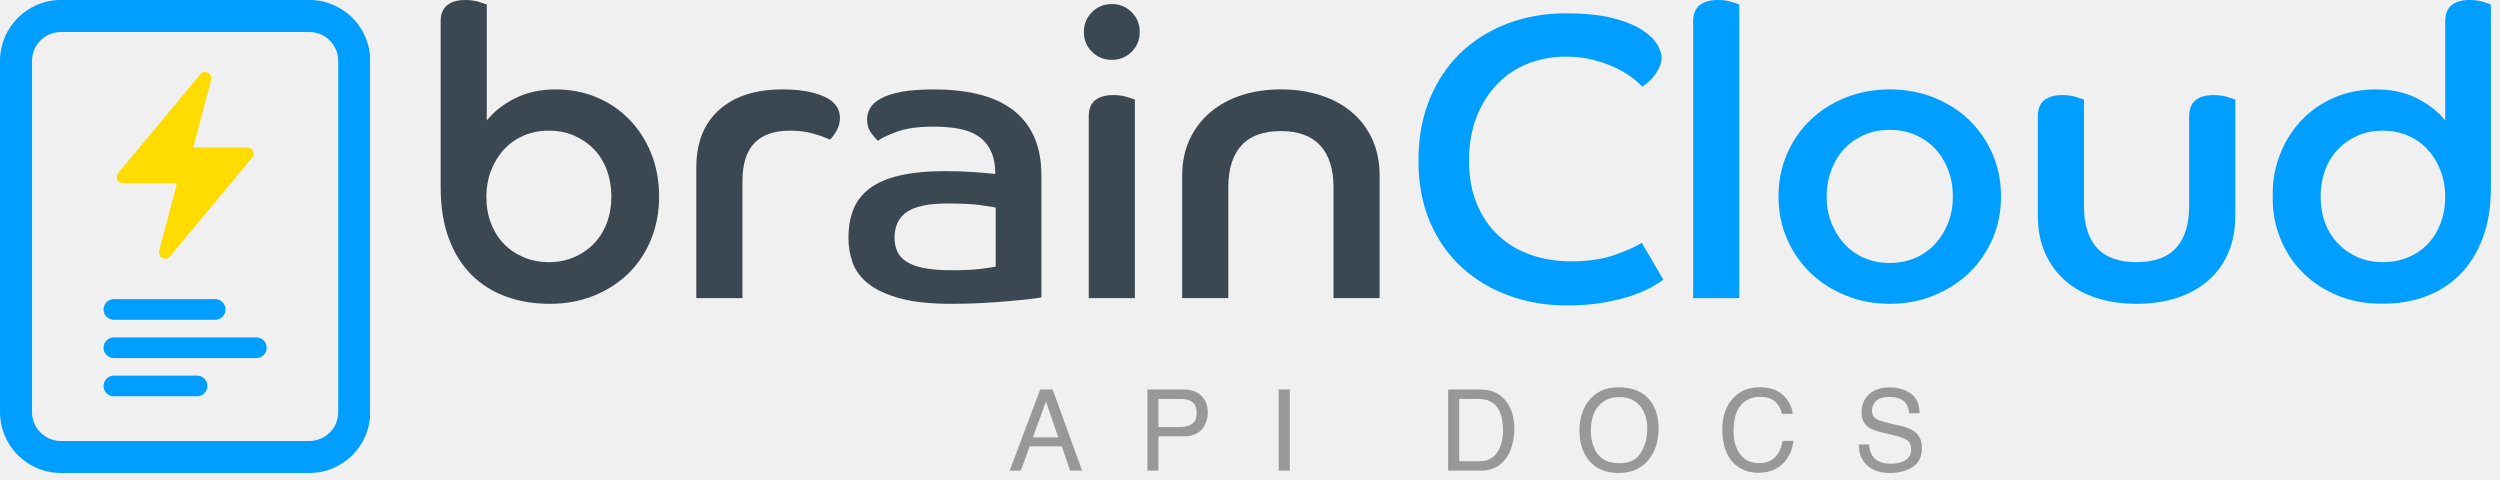
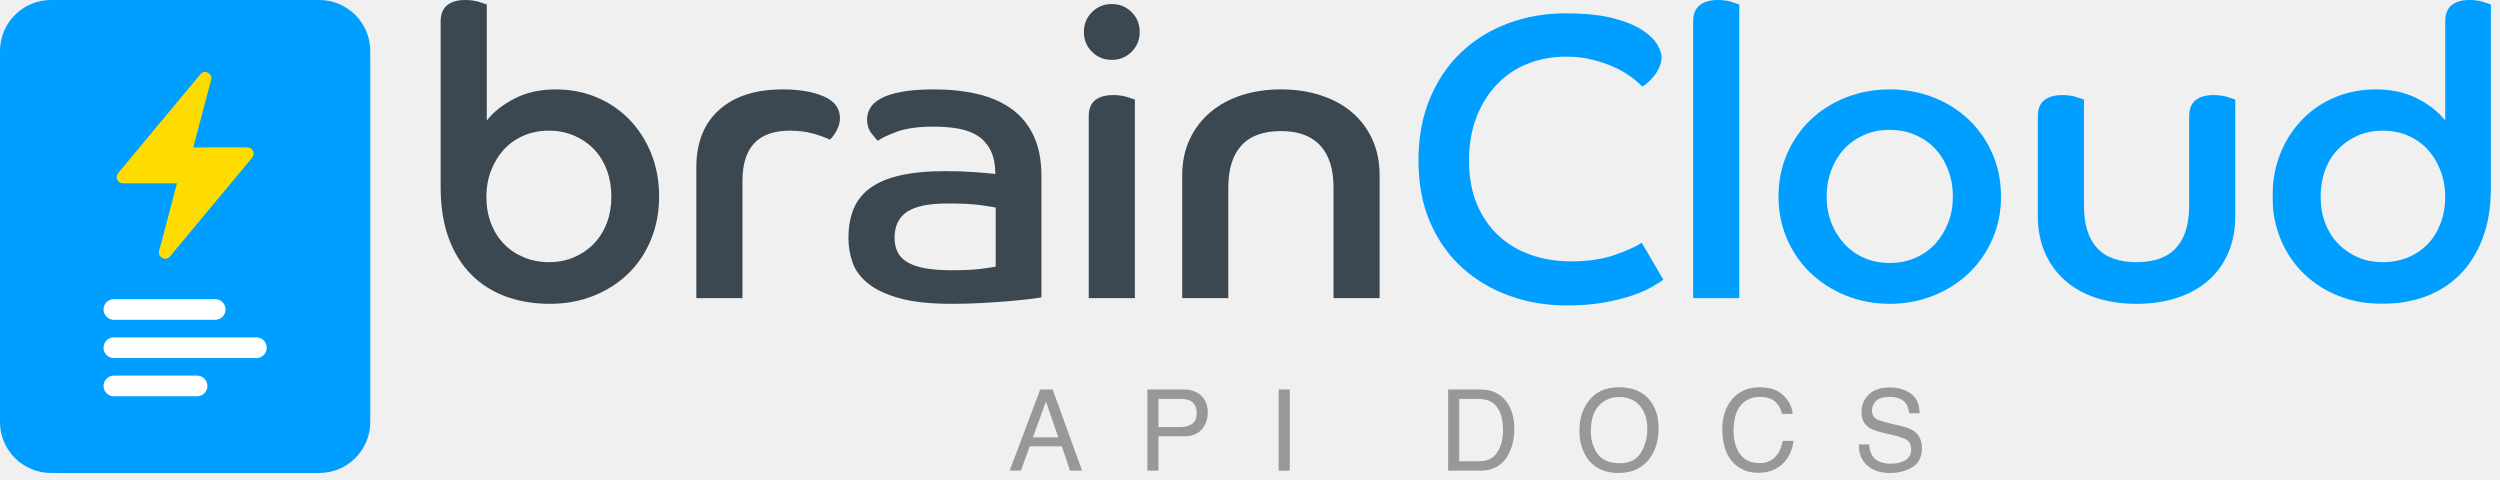
<svg xmlns="http://www.w3.org/2000/svg" xmlns:xlink="http://www.w3.org/1999/xlink" width="245px" height="47px" viewBox="0 0 245 47" version="1.1">
  <defs>
-     <polygon id="path-1" points="0 0 36.284 0 36.284 46.353 0 46.353" />
+     <path d="M5,0 L31.284,0 C34.045,1.94537167e-15 36.284,2.239 36.284,5 L36.284,41.353 C36.284,44.115 34.045,46.353 31.284,46.353 L5,46.353 C2.239,46.353 3.38176876e-16,44.115 0,41.353 L0,5 C-3.38176876e-16,2.239 2.239,-1.26909153e-15 5,0 Z" id="path-1" />
    <polygon id="path-3" points="0 0 21.409 0 21.409 29.774 0 29.774" />
    <polygon id="path-5" points="0 46.354 244.112 46.354 244.112 0 0 0" />
  </defs>
  <g id="Page-1" stroke="none" stroke-width="1" fill="none" fill-rule="evenodd">
    <g id="artboard" transform="translate(-1535, -409)">
      <g id="Group-49" transform="translate(1535, 409)">
        <g id="Group-3" transform="translate(0.0004, 0)">
          <mask id="mask-2" fill="white">
            <use xlink:href="#path-1" />
          </mask>
-           <g id="Clip-2" />
+           <use id="Clip-2" fill="#009FFF" xlink:href="#path-1" />
          <path d="M30.319,-0.001 L5.965,-0.001 C2.676,-0.001 0,2.675 0,5.965 L0,40.389 C0,43.678 2.676,46.353 5.965,46.353 L30.319,46.353 C33.608,46.353 36.284,43.678 36.284,40.389 L36.284,5.965 C36.284,2.675 33.608,-0.001 30.319,-0.001 L30.319,-0.001 Z M30.319,3.139 C31.88,3.139 33.145,4.404 33.145,5.965 L33.145,40.389 C33.145,41.95 31.88,43.215 30.319,43.215 L5.965,43.215 C4.404,43.215 3.139,41.95 3.139,40.389 L3.139,5.965 C3.139,4.404 4.404,3.139 5.965,3.139 L30.319,3.139 Z" id="Fill-1" fill="#009FFF" mask="url(#mask-2)" />
        </g>
        <line x1="11.159" y1="30.328" x2="21.09" y2="30.328" id="Fill-4" fill="#FFFFFF" />
-         <path d="M21.09,31.34 L11.159,31.34 C10.6,31.34 10.147,30.887 10.147,30.328 C10.147,29.769 10.6,29.315 11.159,29.315 L21.09,29.315 C21.649,29.315 22.102,29.769 22.102,30.328 C22.102,30.887 21.649,31.34 21.09,31.34" id="Fill-6" fill="#009FFF" />
+         <path d="M21.09,31.34 L11.159,31.34 C10.6,31.34 10.147,30.887 10.147,30.328 C10.147,29.769 10.6,29.315 11.159,29.315 L21.09,29.315 C21.649,29.315 22.102,29.769 22.102,30.328 C22.102,30.887 21.649,31.34 21.09,31.34" id="Fill-6" fill="#FFFFFF" />
        <line x1="11.159" y1="34.076" x2="25.127" y2="34.076" id="Fill-8" fill="#FFFFFF" />
-         <path d="M25.126,35.088 L11.158,35.088 C10.599,35.088 10.146,34.635 10.146,34.076 C10.146,33.517 10.599,33.063 11.158,33.063 L25.126,33.063 C25.685,33.063 26.138,33.517 26.138,34.076 C26.138,34.635 25.685,35.088 25.126,35.088" id="Fill-10" fill="#009FFF" />
+         <path d="M25.126,35.088 L11.158,35.088 C10.599,35.088 10.146,34.635 10.146,34.076 C10.146,33.517 10.599,33.063 11.158,33.063 L25.126,33.063 C25.685,33.063 26.138,33.517 26.138,34.076 C26.138,34.635 25.685,35.088 25.126,35.088" id="Fill-10" fill="#FFFFFF" />
        <line x1="11.159" y1="37.824" x2="19.314" y2="37.824" id="Fill-12" fill="#FFFFFF" />
-         <path d="M19.314,38.836 L11.159,38.836 C10.6,38.836 10.147,38.383 10.147,37.824 C10.147,37.265 10.6,36.811 11.159,36.811 L19.314,36.811 C19.873,36.811 20.326,37.265 20.326,37.824 C20.326,38.383 19.873,38.836 19.314,38.836" id="Fill-14" fill="#009FFF" />
+         <path d="M19.314,38.836 L11.159,38.836 C10.6,38.836 10.147,38.383 10.147,37.824 C10.147,37.265 10.6,36.811 11.159,36.811 L19.314,36.811 C19.873,36.811 20.326,37.265 20.326,37.824 C20.326,38.383 19.873,38.836 19.314,38.836" id="Fill-14" fill="#FFFFFF" />
        <path d="M20.215,7.059 C20.229,7.069 20.242,7.082 20.258,7.089 C20.642,7.238 20.78,7.497 20.676,7.889 C20.244,9.521 19.811,11.153 19.378,12.784 C19.246,13.284 19.112,13.784 18.98,14.283 C18.968,14.328 18.964,14.375 18.951,14.449 L19.17,14.449 C20.831,14.449 22.492,14.452 24.153,14.446 C24.437,14.445 24.656,14.529 24.783,14.789 C24.913,15.057 24.845,15.288 24.659,15.512 C21.996,18.709 19.336,21.908 16.675,25.107 C16.461,25.364 16.197,25.421 15.912,25.278 C15.638,25.14 15.519,24.873 15.603,24.559 C16.165,22.427 16.73,20.295 17.294,18.163 C17.309,18.107 17.32,18.05 17.34,17.964 L17.115,17.964 C15.454,17.964 13.793,17.96 12.132,17.967 C11.848,17.968 11.629,17.883 11.502,17.623 C11.371,17.355 11.441,17.124 11.627,16.901 C14.294,13.699 16.957,10.494 19.624,7.294 C19.704,7.198 19.827,7.136 19.929,7.059 L20.215,7.059 Z" id="Fill-16" fill="#FFDC00" />
        <path d="M53.809,25.691 C54.706,25.691 55.533,25.526 56.286,25.195 C57.039,24.865 57.688,24.416 58.23,23.847 C58.77,23.279 59.187,22.605 59.478,21.825 C59.769,21.046 59.914,20.194 59.914,19.268 C59.914,18.343 59.769,17.484 59.478,16.691 C59.187,15.898 58.77,15.218 58.23,14.649 C57.688,14.081 57.039,13.632 56.286,13.301 C55.533,12.971 54.706,12.806 53.809,12.806 C52.883,12.806 52.044,12.971 51.291,13.301 C50.538,13.632 49.897,14.088 49.367,14.669 C48.84,15.251 48.422,15.938 48.12,16.731 C47.815,17.524 47.663,18.37 47.663,19.268 C47.663,20.22 47.815,21.092 48.12,21.885 C48.422,22.678 48.846,23.352 49.388,23.907 C49.929,24.462 50.578,24.898 51.331,25.215 C52.084,25.532 52.91,25.691 53.809,25.691 L53.809,25.691 Z M43.184,2.101 C43.184,1.387 43.395,0.859 43.818,0.515 C44.24,0.172 44.834,0 45.602,0 C46.078,0 46.514,0.059 46.91,0.178 C47.306,0.297 47.571,0.383 47.703,0.436 L47.703,11.815 C48.364,10.969 49.276,10.248 50.438,9.654 C51.602,9.059 52.937,8.762 54.443,8.762 C55.897,8.762 57.237,9.019 58.467,9.535 C59.697,10.05 60.767,10.777 61.678,11.715 C62.59,12.654 63.304,13.764 63.819,15.046 C64.335,16.328 64.593,17.736 64.593,19.268 C64.593,20.775 64.328,22.176 63.8,23.471 C63.27,24.766 62.531,25.876 61.58,26.801 C60.627,27.727 59.498,28.453 58.19,28.982 C56.882,29.51 55.447,29.775 53.888,29.775 C52.328,29.775 50.895,29.537 49.587,29.061 C48.278,28.585 47.148,27.872 46.197,26.92 C45.245,25.968 44.505,24.779 43.977,23.352 C43.447,21.924 43.184,20.246 43.184,18.317 L43.184,2.101 Z" id="Fill-18" fill="#3C4851" />
        <path d="M68.24,16.414 C68.24,13.982 68.986,12.099 70.48,10.764 C71.973,9.43 74.042,8.762 76.685,8.762 C78.35,8.762 79.704,8.994 80.749,9.456 C81.792,9.919 82.315,10.626 82.315,11.577 C82.315,12.027 82.189,12.463 81.938,12.885 C81.687,13.309 81.482,13.573 81.324,13.678 C80.874,13.467 80.319,13.269 79.658,13.084 C78.997,12.899 78.244,12.806 77.398,12.806 C74.306,12.806 72.76,14.445 72.76,17.722 L72.76,29.22 L68.24,29.22 L68.24,16.414 Z" id="Fill-20" fill="#3C4851" />
        <path d="M97.579,20.339 C97.314,20.286 96.819,20.207 96.091,20.101 C95.365,19.996 94.275,19.942 92.82,19.942 C91.023,19.942 89.715,20.214 88.895,20.755 C88.076,21.297 87.666,22.15 87.666,23.312 C87.666,23.788 87.752,24.224 87.924,24.621 C88.096,25.017 88.394,25.354 88.817,25.632 C89.24,25.909 89.814,26.121 90.541,26.266 C91.267,26.412 92.172,26.484 93.257,26.484 C94.472,26.484 95.438,26.438 96.151,26.345 C96.865,26.253 97.341,26.181 97.579,26.127 L97.579,20.339 Z M102.058,29.141 C101.794,29.194 101.377,29.253 100.809,29.319 C100.242,29.385 99.573,29.451 98.808,29.517 C98.04,29.583 97.183,29.642 96.231,29.696 C95.278,29.748 94.287,29.775 93.257,29.775 C91.195,29.775 89.51,29.597 88.203,29.24 C86.894,28.883 85.862,28.407 85.109,27.812 C84.356,27.218 83.841,26.531 83.564,25.751 C83.285,24.971 83.147,24.172 83.147,23.352 C83.147,22.269 83.311,21.317 83.642,20.497 C83.972,19.678 84.514,18.991 85.269,18.436 C86.022,17.881 87.005,17.465 88.222,17.187 C89.438,16.91 90.918,16.771 92.662,16.771 C93.666,16.771 94.618,16.804 95.516,16.87 C96.415,16.936 97.09,16.995 97.538,17.048 C97.538,16.123 97.386,15.357 97.082,14.749 C96.778,14.141 96.362,13.665 95.835,13.321 C95.305,12.978 94.671,12.74 93.931,12.608 C93.191,12.476 92.371,12.41 91.472,12.41 C89.966,12.41 88.757,12.582 87.846,12.925 C86.933,13.269 86.332,13.559 86.041,13.797 C85.882,13.665 85.665,13.414 85.388,13.044 C85.109,12.674 84.971,12.225 84.971,11.696 C84.971,11.326 85.07,10.962 85.269,10.606 C85.466,10.249 85.817,9.932 86.319,9.654 C86.82,9.377 87.495,9.158 88.341,9 C89.186,8.841 90.257,8.762 91.552,8.762 C93.112,8.762 94.531,8.914 95.814,9.218 C97.096,9.522 98.2,10.005 99.124,10.665 C100.049,11.326 100.77,12.198 101.285,13.282 C101.8,14.366 102.058,15.674 102.058,17.207 L102.058,29.141 Z" id="Fill-22" fill="#3C4851" />
        <path d="M106.697,11.418 C106.697,10.678 106.908,10.143 107.331,9.812 C107.754,9.482 108.348,9.317 109.115,9.317 C109.591,9.317 110.027,9.376 110.424,9.495 C110.82,9.614 111.084,9.7 111.217,9.753 L111.217,29.22 L106.697,29.22 L106.697,11.418 Z M108.957,0.396 C109.723,0.396 110.371,0.661 110.899,1.189 C111.428,1.718 111.693,2.365 111.693,3.132 C111.693,3.899 111.428,4.546 110.899,5.074 C110.371,5.603 109.723,5.867 108.957,5.867 C108.19,5.867 107.543,5.603 107.014,5.074 C106.485,4.546 106.221,3.899 106.221,3.132 C106.221,2.365 106.485,1.718 107.014,1.189 C107.543,0.661 108.19,0.396 108.957,0.396 L108.957,0.396 Z" id="Fill-24" fill="#3C4851" />
        <path d="M115.855,17.206 C115.855,15.885 116.099,14.702 116.588,13.658 C117.077,12.614 117.751,11.728 118.611,11.001 C119.469,10.274 120.487,9.719 121.663,9.336 C122.839,8.953 124.128,8.761 125.529,8.761 C126.93,8.761 128.225,8.953 129.414,9.336 C130.604,9.719 131.628,10.274 132.487,11.001 C133.346,11.728 134.013,12.614 134.489,13.658 C134.965,14.702 135.203,15.885 135.203,17.206 L135.203,29.219 L130.683,29.219 L130.683,18.356 C130.683,16.559 130.247,15.191 129.375,14.252 C128.502,13.314 127.22,12.845 125.529,12.845 C123.81,12.845 122.522,13.314 121.663,14.252 C120.804,15.191 120.375,16.559 120.375,18.356 L120.375,29.219 L115.855,29.219 L115.855,17.206 Z" id="Fill-26" fill="#3C4851" />
        <path d="M163.035,27.396 C162.744,27.608 162.341,27.859 161.825,28.149 C161.31,28.441 160.662,28.718 159.883,28.982 C159.103,29.246 158.184,29.471 157.127,29.656 C156.07,29.841 154.867,29.934 153.52,29.934 C151.563,29.934 149.714,29.622 147.969,29.002 C146.225,28.381 144.684,27.475 143.35,26.286 C142.015,25.096 140.958,23.617 140.178,21.845 C139.398,20.075 139.009,18.039 139.009,15.74 C139.009,13.467 139.386,11.432 140.138,9.634 C140.892,7.837 141.923,6.324 143.231,5.094 C144.539,3.865 146.066,2.928 147.81,2.28 C149.555,1.632 151.418,1.308 153.401,1.308 C155.304,1.308 156.863,1.467 158.079,1.784 C159.295,2.101 160.253,2.491 160.953,2.954 C161.654,3.416 162.143,3.892 162.42,4.381 C162.698,4.87 162.837,5.273 162.837,5.59 C162.837,5.934 162.764,6.264 162.619,6.581 C162.473,6.898 162.302,7.183 162.103,7.434 C161.905,7.685 161.7,7.903 161.489,8.088 C161.277,8.273 161.092,8.405 160.934,8.484 C160.669,8.194 160.305,7.877 159.843,7.533 C159.38,7.19 158.832,6.872 158.198,6.581 C157.564,6.291 156.85,6.046 156.057,5.848 C155.264,5.65 154.405,5.55 153.48,5.55 C152.132,5.55 150.876,5.782 149.714,6.244 C148.55,6.707 147.546,7.381 146.7,8.266 C145.854,9.152 145.187,10.223 144.698,11.478 C144.209,12.733 143.965,14.154 143.965,15.74 C143.965,17.352 144.222,18.773 144.738,20.002 C145.253,21.231 145.96,22.262 146.859,23.094 C147.757,23.927 148.814,24.555 150.031,24.978 C151.246,25.401 152.554,25.612 153.956,25.612 C155.621,25.612 157.054,25.401 158.257,24.978 C159.46,24.555 160.339,24.159 160.894,23.788 L162.995,27.396 L163.035,27.396 Z" id="Fill-28" fill="#009FFF" />
        <path d="M165.929,2.101 C165.929,1.387 166.14,0.859 166.563,0.515 C166.986,0.172 167.58,0 168.347,0 C168.823,0 169.259,0.059 169.656,0.178 C170.052,0.297 170.316,0.383 170.448,0.436 L170.448,29.22 L165.929,29.22 L165.929,2.101 Z" id="Fill-30" fill="#009FFF" />
        <path d="M185.197,25.77 C186.095,25.77 186.928,25.605 187.695,25.274 C188.461,24.944 189.115,24.482 189.657,23.887 C190.198,23.292 190.622,22.605 190.926,21.825 C191.229,21.046 191.382,20.193 191.382,19.268 C191.382,18.343 191.229,17.478 190.926,16.671 C190.622,15.865 190.198,15.171 189.657,14.59 C189.115,14.008 188.461,13.553 187.695,13.222 C186.928,12.892 186.095,12.726 185.197,12.726 C184.271,12.726 183.433,12.892 182.679,13.222 C181.926,13.553 181.278,14.008 180.736,14.59 C180.194,15.171 179.771,15.865 179.468,16.671 C179.164,17.478 179.012,18.343 179.012,19.268 C179.012,20.193 179.164,21.046 179.468,21.825 C179.771,22.605 180.194,23.292 180.736,23.887 C181.278,24.482 181.926,24.944 182.679,25.274 C183.433,25.605 184.271,25.77 185.197,25.77 M185.197,8.762 C186.729,8.762 188.163,9.026 189.499,9.554 C190.833,10.083 191.99,10.817 192.968,11.755 C193.945,12.693 194.712,13.804 195.267,15.085 C195.822,16.368 196.1,17.761 196.1,19.268 C196.1,20.748 195.822,22.129 195.267,23.411 C194.712,24.693 193.945,25.804 192.968,26.741 C191.99,27.68 190.833,28.42 189.499,28.962 C188.163,29.503 186.729,29.774 185.197,29.774 C183.663,29.774 182.229,29.503 180.895,28.962 C179.56,28.42 178.404,27.68 177.426,26.741 C176.448,25.804 175.682,24.693 175.126,23.411 C174.571,22.129 174.294,20.748 174.294,19.268 C174.294,17.761 174.571,16.368 175.126,15.085 C175.682,13.804 176.448,12.693 177.426,11.755 C178.404,10.817 179.56,10.083 180.895,9.554 C182.229,9.026 183.663,8.762 185.197,8.762" id="Fill-32" fill="#009FFF" />
        <path d="M199.708,11.418 C199.708,10.678 199.919,10.143 200.342,9.812 C200.765,9.482 201.359,9.317 202.126,9.317 C202.602,9.317 203.038,9.376 203.435,9.495 C203.831,9.614 204.095,9.7 204.228,9.753 L204.228,20.18 C204.228,21.978 204.65,23.345 205.496,24.283 C206.342,25.222 207.637,25.691 209.382,25.691 C211.126,25.691 212.421,25.222 213.267,24.283 C214.113,23.345 214.536,21.978 214.536,20.18 L214.536,11.418 C214.536,10.678 214.747,10.143 215.17,9.812 C215.593,9.482 216.174,9.317 216.915,9.317 C217.416,9.317 217.866,9.376 218.263,9.495 C218.659,9.614 218.923,9.7 219.056,9.753 L219.056,21.171 C219.056,22.519 218.824,23.728 218.362,24.799 C217.899,25.869 217.238,26.775 216.38,27.515 C215.52,28.255 214.496,28.817 213.307,29.2 C212.117,29.583 210.809,29.775 209.382,29.775 C207.955,29.775 206.646,29.583 205.457,29.2 C204.267,28.817 203.25,28.255 202.404,27.515 C201.558,26.775 200.897,25.869 200.422,24.799 C199.946,23.728 199.708,22.519 199.708,21.171 L199.708,11.418 Z" id="Fill-34" fill="#009FFF" />
        <g id="Group-38" transform="translate(222.7027, 0)">
          <mask id="mask-4" fill="white">
            <use xlink:href="#path-3" />
          </mask>
          <g id="Clip-37" />
          <path d="M16.929,19.268 C16.929,18.37 16.777,17.524 16.473,16.731 C16.169,15.938 15.753,15.251 15.224,14.669 C14.695,14.088 14.055,13.632 13.301,13.301 C12.548,12.971 11.722,12.806 10.823,12.806 C9.898,12.806 9.065,12.971 8.326,13.301 C7.585,13.632 6.944,14.081 6.402,14.649 C5.861,15.218 5.444,15.898 5.154,16.691 C4.863,17.484 4.718,18.343 4.718,19.268 C4.718,20.193 4.863,21.046 5.154,21.825 C5.444,22.605 5.861,23.279 6.402,23.847 C6.944,24.416 7.585,24.865 8.326,25.195 C9.065,25.526 9.898,25.691 10.823,25.691 C11.722,25.691 12.548,25.532 13.301,25.215 C14.055,24.898 14.695,24.462 15.224,23.907 C15.753,23.352 16.169,22.678 16.473,21.885 C16.777,21.092 16.929,20.22 16.929,19.268 L16.929,19.268 Z M16.929,2.101 C16.929,1.387 17.133,0.859 17.544,0.515 C17.953,0.172 18.541,-0.001 19.308,-0.001 C19.784,-0.001 20.22,0.059 20.616,0.178 C21.013,0.297 21.277,0.383 21.409,0.436 L21.409,18.316 C21.409,20.246 21.138,21.924 20.597,23.352 C20.054,24.779 19.308,25.968 18.356,26.92 C17.405,27.871 16.281,28.585 14.986,29.061 C13.691,29.537 12.277,29.774 10.744,29.774 C9.184,29.774 7.751,29.51 6.442,28.982 C5.134,28.453 4.004,27.726 3.052,26.801 C2.101,25.876 1.354,24.766 0.812,23.47 C0.27,22.176 0,20.775 0,19.268 C0,17.735 0.257,16.328 0.773,15.046 C1.288,13.764 2.002,12.654 2.914,11.715 C3.826,10.777 4.896,10.05 6.125,9.535 C7.354,9.019 8.696,8.762 10.149,8.762 C11.682,8.762 13.03,9.059 14.193,9.653 C15.356,10.248 16.268,10.969 16.929,11.814 L16.929,2.101 Z" id="Fill-36" fill="#009FFF" mask="url(#mask-4)" />
        </g>
        <path d="M103.712,42.862 L102.505,39.349 L101.222,42.862 L103.712,42.862 Z M101.941,38.169 L103.159,38.169 L106.045,46.121 L104.865,46.121 L104.059,43.739 L100.913,43.739 L100.052,46.121 L98.947,46.121 L101.941,38.169 Z" id="Fill-39" fill="#989898" />
        <path d="M116.628,39.262 C116.392,39.15 116.067,39.095 115.655,39.095 L113.526,39.095 L113.526,41.85 L115.655,41.85 C116.136,41.85 116.525,41.747 116.824,41.541 C117.123,41.336 117.274,40.973 117.274,40.453 C117.274,39.868 117.058,39.471 116.628,39.262 L116.628,39.262 Z M112.449,38.169 L116.008,38.169 C116.712,38.169 117.279,38.368 117.712,38.767 C118.145,39.166 118.361,39.726 118.361,40.448 C118.361,41.069 118.168,41.609 117.782,42.069 C117.397,42.53 116.806,42.76 116.01,42.76 L113.526,42.76 L113.526,46.121 L112.449,46.121 L112.449,38.169 Z" id="Fill-41" fill="#989898" />
        <mask id="mask-6" fill="white">
          <use xlink:href="#path-5" />
        </mask>
        <g id="Clip-44" />
        <polygon id="Fill-43" fill="#989898" mask="url(#mask-6)" points="125.308 46.121 126.397 46.121 126.397 38.168 125.308 38.168" />
        <path d="M144.885,45.201 C145.241,45.201 145.534,45.163 145.764,45.087 C146.173,44.947 146.509,44.676 146.77,44.275 C146.978,43.954 147.128,43.543 147.22,43.041 C147.273,42.742 147.299,42.464 147.299,42.207 C147.299,41.222 147.108,40.457 146.725,39.912 C146.342,39.367 145.725,39.095 144.875,39.095 L143.006,39.095 L143.006,45.201 L144.885,45.201 Z M141.918,38.169 L145.097,38.169 C146.176,38.169 147.013,38.556 147.608,39.332 C148.138,40.033 148.404,40.93 148.404,42.023 C148.404,42.868 148.247,43.631 147.934,44.313 C147.381,45.519 146.432,46.121 145.086,46.121 L141.918,46.121 L141.918,38.169 Z" id="Fill-45" fill="#989898" mask="url(#mask-6)" />
        <path d="M160.799,44.374 C161.223,43.694 161.435,42.91 161.435,42.026 C161.435,41.09 161.191,40.337 160.701,39.767 C160.212,39.196 159.544,38.91 158.695,38.91 C157.872,38.91 157.201,39.193 156.682,39.758 C156.162,40.324 155.902,41.157 155.902,42.258 C155.902,43.139 156.125,43.883 156.57,44.489 C157.017,45.093 157.739,45.395 158.738,45.395 C159.688,45.395 160.374,45.056 160.799,44.374 M161.749,39.306 C162.276,40.008 162.539,40.91 162.539,42.007 C162.539,43.194 162.237,44.181 161.635,44.968 C160.928,45.892 159.919,46.353 158.609,46.353 C157.385,46.353 156.424,45.95 155.724,45.142 C155.099,44.361 154.786,43.377 154.786,42.185 C154.786,41.109 155.054,40.19 155.588,39.425 C156.274,38.443 157.288,37.952 158.631,37.952 C160.034,37.952 161.074,38.403 161.749,39.306" id="Fill-46" fill="#989898" mask="url(#mask-6)" />
        <path d="M174.769,38.748 C175.318,39.279 175.623,39.881 175.684,40.556 L174.633,40.556 C174.516,40.044 174.284,39.638 173.934,39.338 C173.585,39.039 173.095,38.889 172.464,38.889 C171.695,38.889 171.074,39.164 170.601,39.715 C170.127,40.266 169.891,41.11 169.891,42.248 C169.891,43.18 170.105,43.936 170.532,44.516 C170.959,45.096 171.596,45.385 172.444,45.385 C173.224,45.385 173.818,45.081 174.225,44.47 C174.442,44.149 174.603,43.727 174.709,43.204 L175.759,43.204 C175.666,44.041 175.36,44.743 174.839,45.31 C174.214,45.992 173.373,46.332 172.313,46.332 C171.4,46.332 170.632,46.053 170.012,45.493 C169.195,44.753 168.787,43.61 168.787,42.064 C168.787,40.89 169.093,39.928 169.707,39.176 C170.371,38.36 171.286,37.952 172.452,37.952 C173.447,37.952 174.219,38.217 174.769,38.748" id="Fill-47" fill="#989898" mask="url(#mask-6)" />
        <path d="M183.176,43.555 C183.2,44.006 183.303,44.372 183.485,44.654 C183.828,45.181 184.435,45.444 185.304,45.444 C185.694,45.444 186.048,45.387 186.368,45.271 C186.987,45.047 187.296,44.647 187.296,44.069 C187.296,43.636 187.165,43.327 186.903,43.143 C186.637,42.963 186.221,42.806 185.655,42.672 L184.612,42.429 C183.929,42.27 183.447,42.095 183.163,41.904 C182.674,41.572 182.429,41.076 182.429,40.415 C182.429,39.7 182.67,39.114 183.152,38.655 C183.632,38.197 184.314,37.968 185.196,37.968 C186.006,37.968 186.696,38.169 187.263,38.572 C187.83,38.974 188.113,39.617 188.113,40.501 L187.102,40.501 C187.05,40.076 186.939,39.749 186.77,39.521 C186.454,39.107 185.92,38.899 185.165,38.899 C184.557,38.899 184.118,39.033 183.852,39.3 C183.586,39.567 183.452,39.877 183.452,40.231 C183.452,40.62 183.61,40.906 183.925,41.086 C184.131,41.201 184.598,41.346 185.325,41.519 L186.405,41.774 C186.927,41.896 187.329,42.064 187.613,42.277 C188.102,42.649 188.347,43.188 188.347,43.896 C188.347,44.777 188.034,45.406 187.409,45.785 C186.784,46.164 186.059,46.354 185.232,46.354 C184.267,46.354 183.512,46.101 182.967,45.596 C182.421,45.094 182.154,44.414 182.164,43.555 L183.176,43.555 Z" id="Fill-48" fill="#989898" mask="url(#mask-6)" />
      </g>
    </g>
  </g>
</svg>
